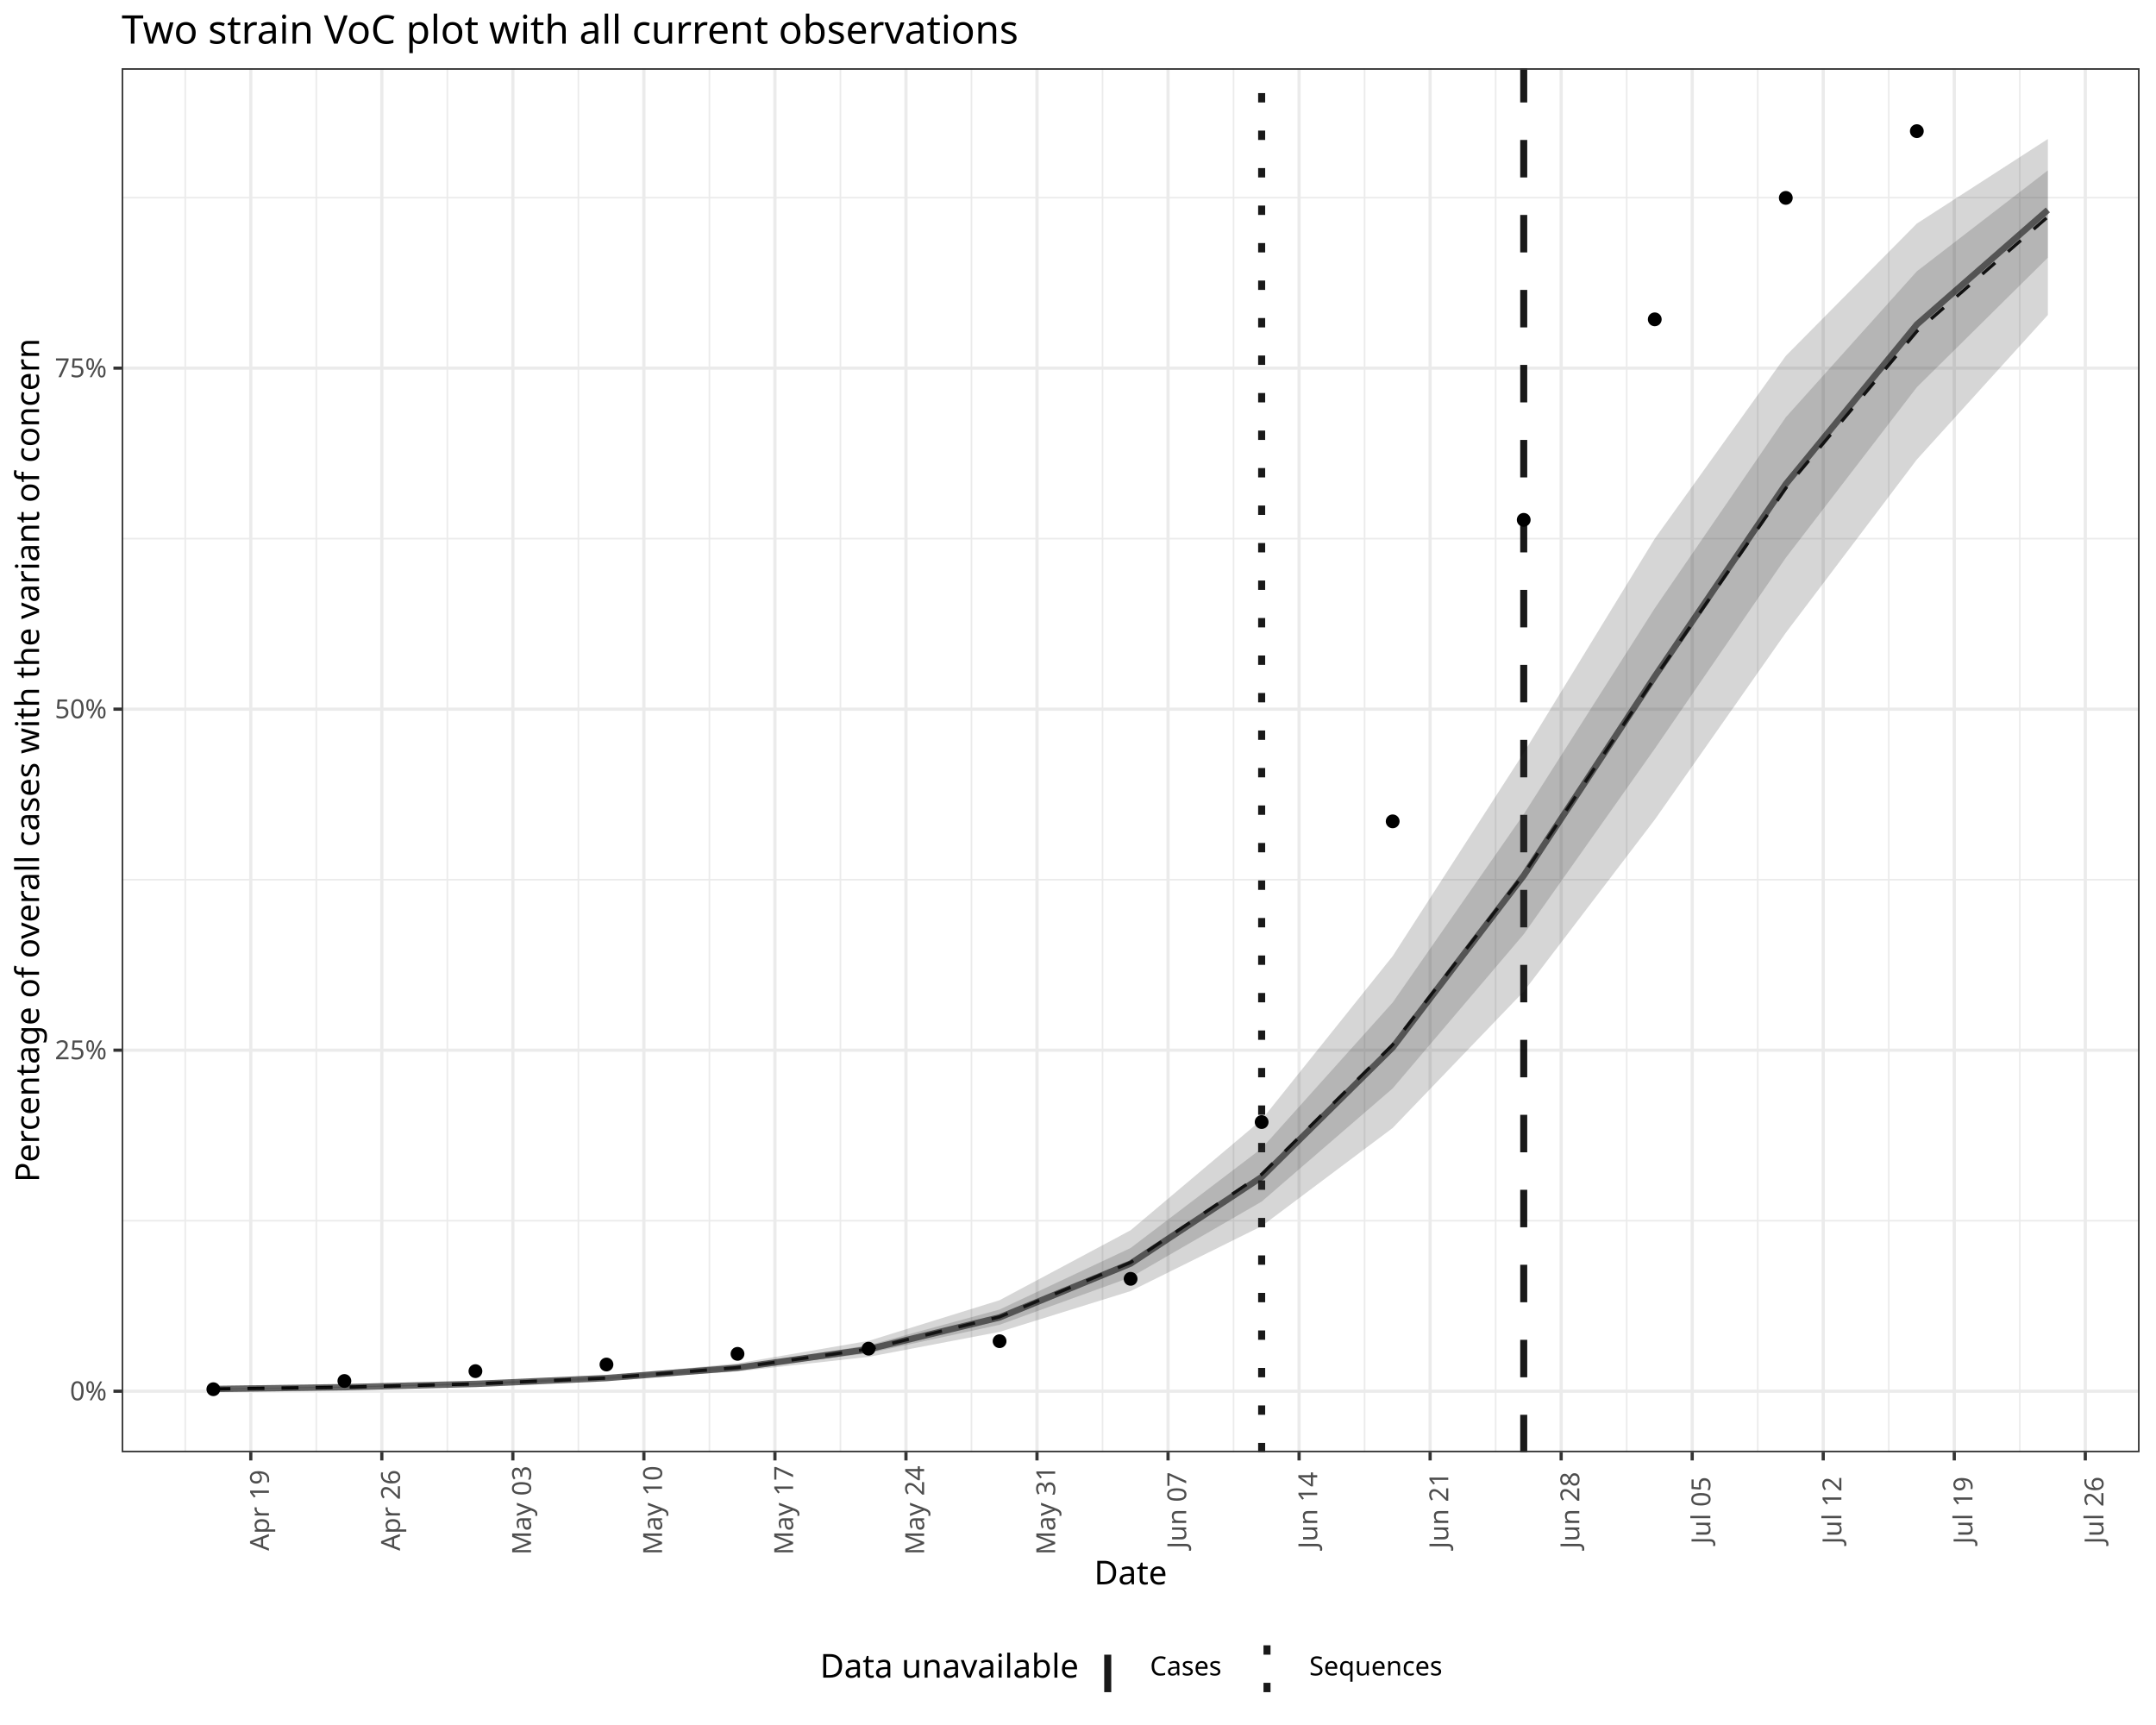
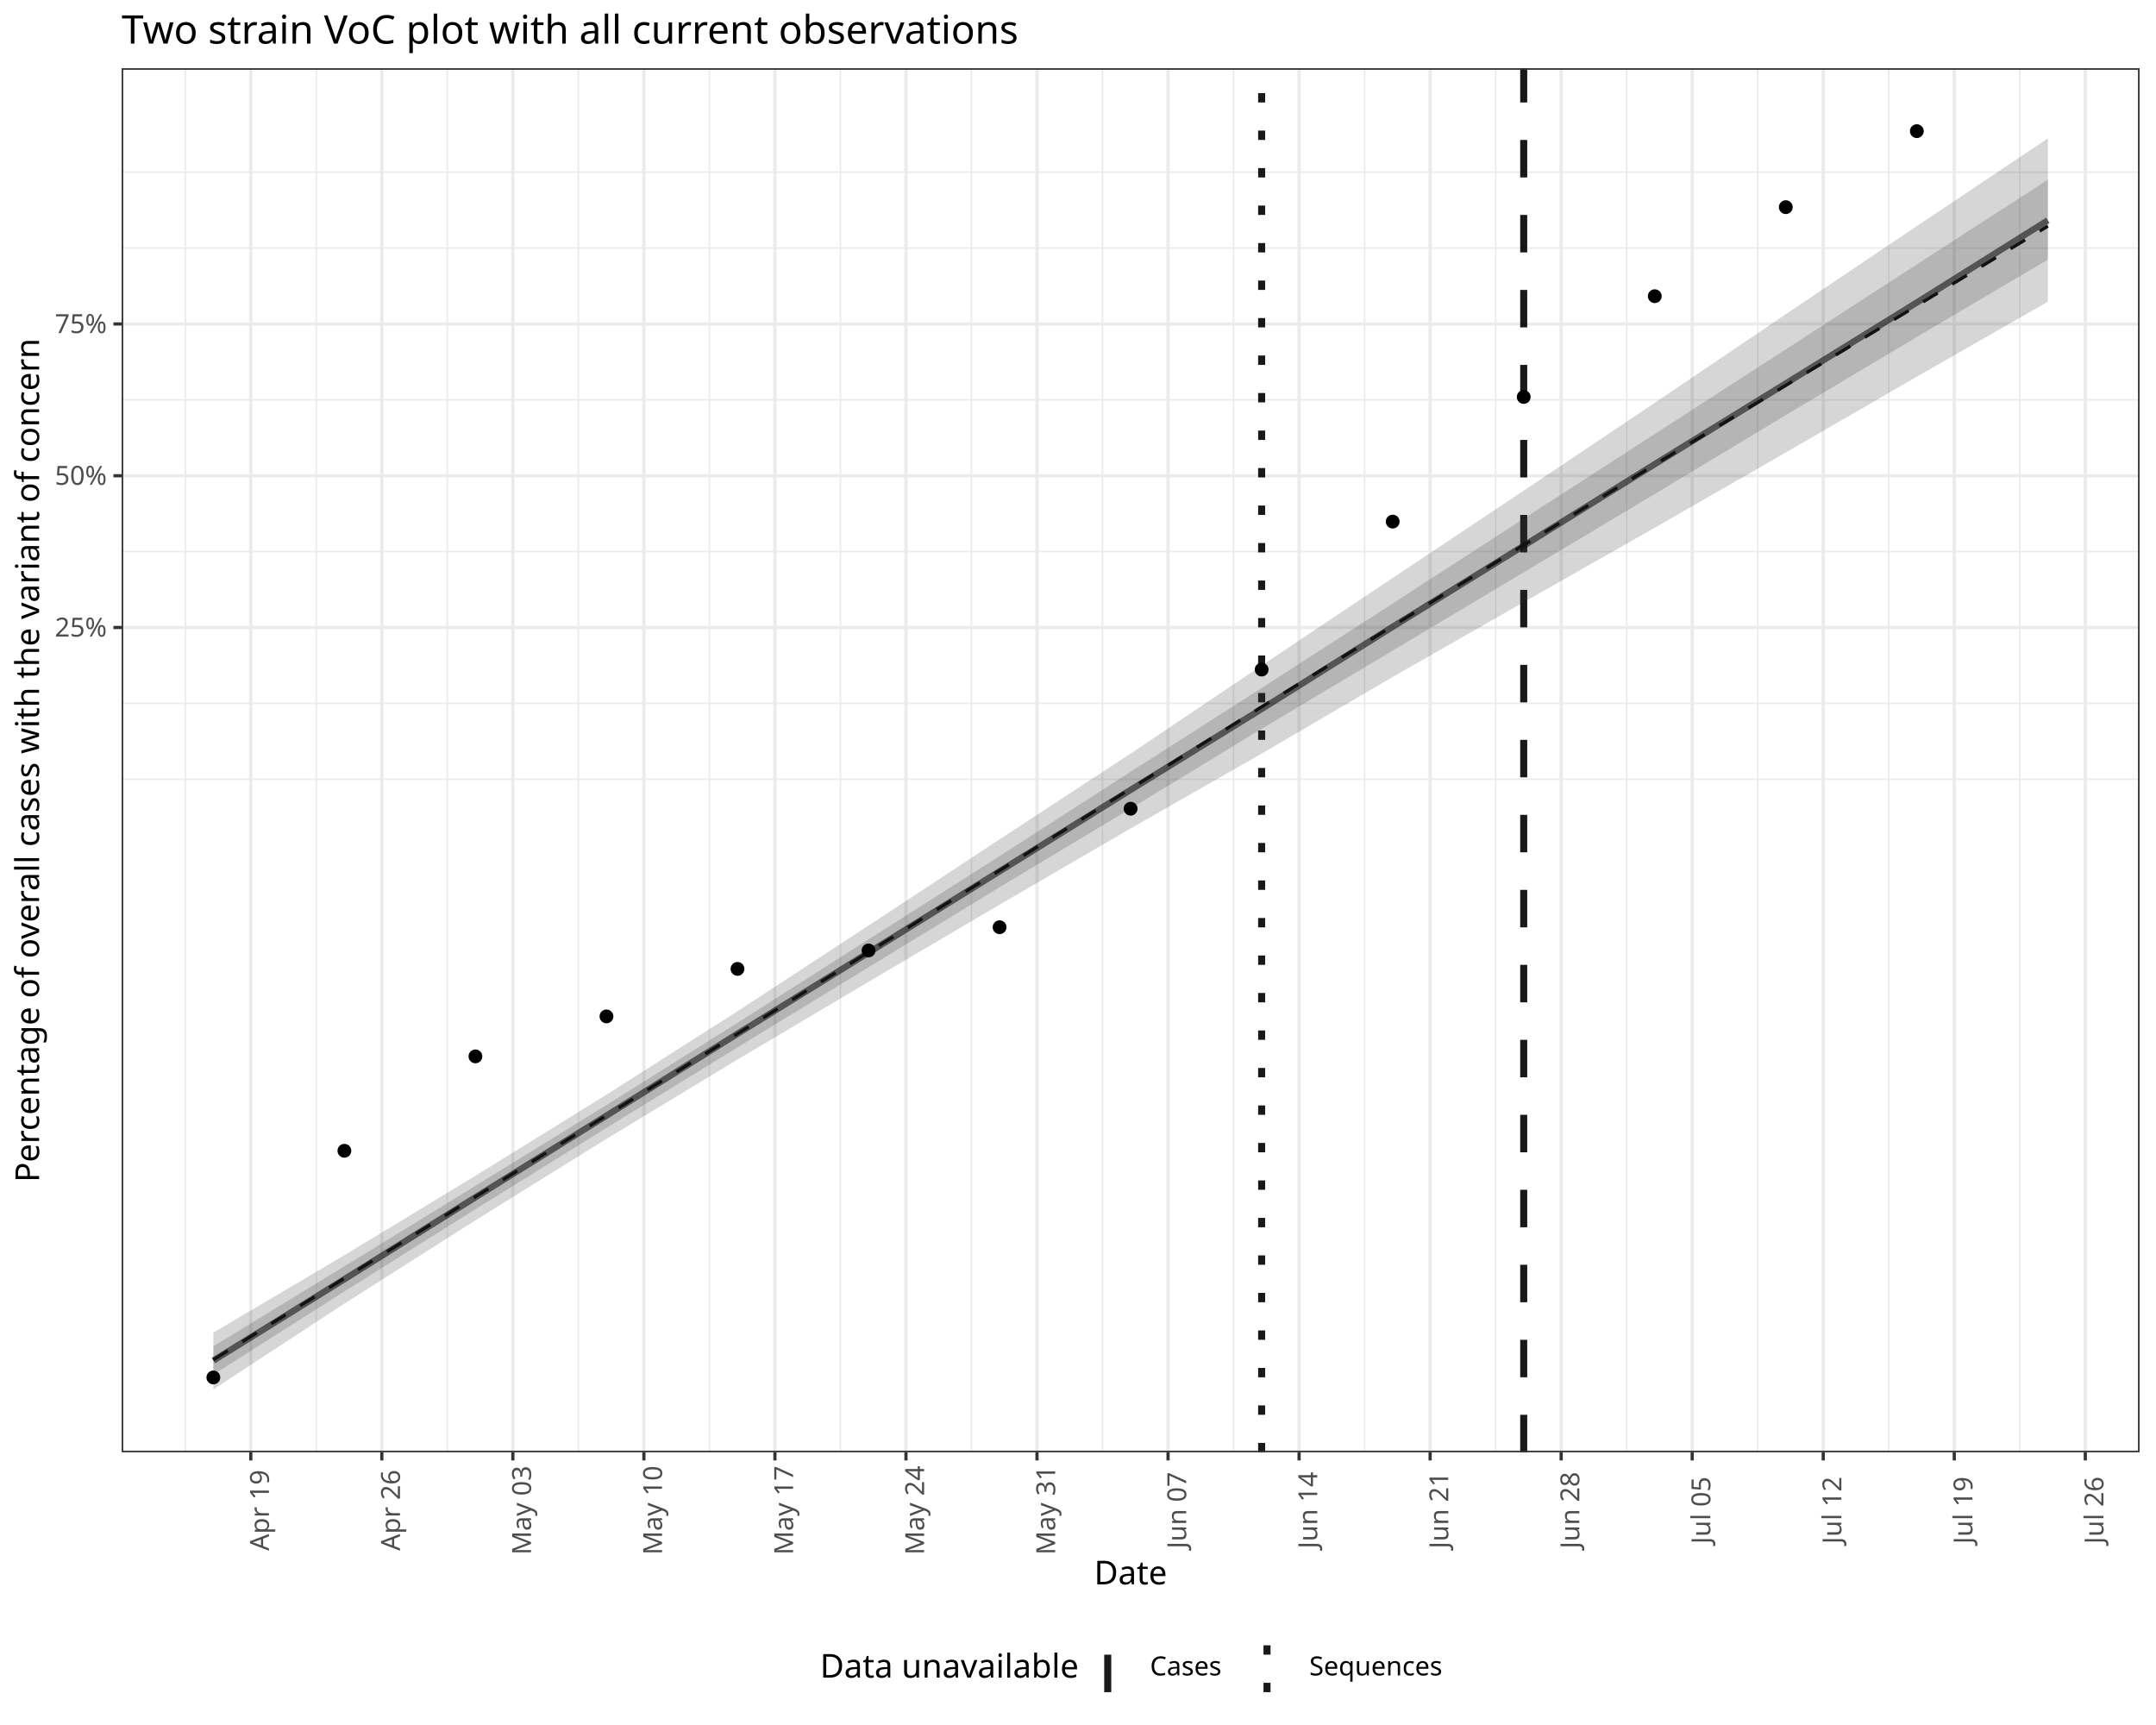
<svg xmlns="http://www.w3.org/2000/svg" class="svglite" data-engine-version="2.0" width="720.00pt" height="576.00pt" viewBox="0 0 720.00 576.00">
  <defs>
    <style type="text/css">
    .svglite line, .svglite polyline, .svglite polygon, .svglite path, .svglite rect, .svglite circle {
      fill: none;
      stroke: #000000;
      stroke-linecap: round;
      stroke-linejoin: round;
      stroke-miterlimit: 10.00;
    }
  </style>
  </defs>
  <rect width="100%" height="100%" style="stroke: none; fill: #FFFFFF;" />
  <defs>
    <clipPath id="cpMC4wMHw3MjAuMDB8MC4wMHw1NzYuMDA=">
      <rect x="0.00" y="0.00" width="720.00" height="576.00" />
    </clipPath>
  </defs>
  <g clip-path="url(#cpMC4wMHw3MjAuMDB8MC4wMHw1NzYuMDA=)">
    <rect x="0.00" y="0.00" width="720.00" height="576.00" style="stroke-width: 1.07; stroke: #FFFFFF; fill: #FFFFFF;" />
  </g>
  <defs>
    <clipPath id="cpNDAuNjJ8NzE0LjUyfDIyLjc4fDQ4NC45Mw==">
      <rect x="40.62" y="22.78" width="673.90" height="462.15" />
    </clipPath>
  </defs>
  <g clip-path="url(#cpNDAuNjJ8NzE0LjUyfDIyLjc4fDQ4NC45Mw==)">
    <rect x="40.62" y="22.78" width="673.90" height="462.15" style="stroke-width: 1.07; stroke: none; fill: #FFFFFF;" />
-     <polyline points="40.62,407.61 714.52,407.61 " style="stroke-width: 0.53; stroke: #EBEBEB; stroke-linecap: butt;" />
-     <polyline points="40.62,293.74 714.52,293.74 " style="stroke-width: 0.53; stroke: #EBEBEB; stroke-linecap: butt;" />
-     <polyline points="40.62,179.87 714.52,179.87 " style="stroke-width: 0.53; stroke: #EBEBEB; stroke-linecap: butt;" />
-     <polyline points="40.62,66.00 714.52,66.00 " style="stroke-width: 0.53; stroke: #EBEBEB; stroke-linecap: butt;" />
+     <polyline points="40.62,260.21 714.52,260.21 " style="stroke-width: 0.53; stroke: #EBEBEB; stroke-linecap: butt;" />
+     <polyline points="40.62,234.87 714.52,234.87 " style="stroke-width: 0.53; stroke: #EBEBEB; stroke-linecap: butt;" />
+     <polyline points="40.62,184.19 714.52,184.19 " style="stroke-width: 0.53; stroke: #EBEBEB; stroke-linecap: butt;" />
+     <polyline points="40.62,133.52 714.52,133.52 " style="stroke-width: 0.53; stroke: #EBEBEB; stroke-linecap: butt;" />
+     <polyline points="40.62,82.84 714.52,82.84 " style="stroke-width: 0.53; stroke: #EBEBEB; stroke-linecap: butt;" />
+     <polyline points="40.62,57.50 714.52,57.50 " style="stroke-width: 0.53; stroke: #EBEBEB; stroke-linecap: butt;" />
    <polyline points="61.87,484.93 61.87,22.78 " style="stroke-width: 0.53; stroke: #EBEBEB; stroke-linecap: butt;" />
    <polyline points="105.63,484.93 105.63,22.78 " style="stroke-width: 0.53; stroke: #EBEBEB; stroke-linecap: butt;" />
    <polyline points="149.39,484.93 149.39,22.78 " style="stroke-width: 0.53; stroke: #EBEBEB; stroke-linecap: butt;" />
    <polyline points="193.15,484.93 193.15,22.78 " style="stroke-width: 0.53; stroke: #EBEBEB; stroke-linecap: butt;" />
    <polyline points="236.91,484.93 236.91,22.78 " style="stroke-width: 0.53; stroke: #EBEBEB; stroke-linecap: butt;" />
    <polyline points="280.67,484.93 280.67,22.78 " style="stroke-width: 0.53; stroke: #EBEBEB; stroke-linecap: butt;" />
    <polyline points="324.43,484.93 324.43,22.78 " style="stroke-width: 0.53; stroke: #EBEBEB; stroke-linecap: butt;" />
    <polyline points="368.19,484.93 368.19,22.78 " style="stroke-width: 0.53; stroke: #EBEBEB; stroke-linecap: butt;" />
    <polyline points="411.95,484.93 411.95,22.78 " style="stroke-width: 0.53; stroke: #EBEBEB; stroke-linecap: butt;" />
    <polyline points="455.71,484.93 455.71,22.78 " style="stroke-width: 0.53; stroke: #EBEBEB; stroke-linecap: butt;" />
    <polyline points="499.47,484.93 499.47,22.78 " style="stroke-width: 0.53; stroke: #EBEBEB; stroke-linecap: butt;" />
    <polyline points="543.23,484.93 543.23,22.78 " style="stroke-width: 0.53; stroke: #EBEBEB; stroke-linecap: butt;" />
    <polyline points="586.99,484.93 586.99,22.78 " style="stroke-width: 0.53; stroke: #EBEBEB; stroke-linecap: butt;" />
    <polyline points="630.75,484.93 630.75,22.78 " style="stroke-width: 0.53; stroke: #EBEBEB; stroke-linecap: butt;" />
    <polyline points="674.51,484.93 674.51,22.78 " style="stroke-width: 0.53; stroke: #EBEBEB; stroke-linecap: butt;" />
-     <polyline points="40.62,464.54 714.52,464.54 " style="stroke-width: 1.07; stroke: #EBEBEB; stroke-linecap: butt;" />
-     <polyline points="40.62,350.67 714.52,350.67 " style="stroke-width: 1.07; stroke: #EBEBEB; stroke-linecap: butt;" />
-     <polyline points="40.62,236.80 714.52,236.80 " style="stroke-width: 1.07; stroke: #EBEBEB; stroke-linecap: butt;" />
-     <polyline points="40.62,122.93 714.52,122.93 " style="stroke-width: 1.07; stroke: #EBEBEB; stroke-linecap: butt;" />
+     <polyline points="40.62,209.53 714.52,209.53 " style="stroke-width: 1.07; stroke: #EBEBEB; stroke-linecap: butt;" />
+     <polyline points="40.62,158.86 714.52,158.86 " style="stroke-width: 1.07; stroke: #EBEBEB; stroke-linecap: butt;" />
+     <polyline points="40.62,108.18 714.52,108.18 " style="stroke-width: 1.07; stroke: #EBEBEB; stroke-linecap: butt;" />
    <polyline points="83.75,484.93 83.75,22.78 " style="stroke-width: 1.07; stroke: #EBEBEB; stroke-linecap: butt;" />
    <polyline points="127.51,484.93 127.51,22.78 " style="stroke-width: 1.07; stroke: #EBEBEB; stroke-linecap: butt;" />
    <polyline points="171.27,484.93 171.27,22.78 " style="stroke-width: 1.07; stroke: #EBEBEB; stroke-linecap: butt;" />
    <polyline points="215.03,484.93 215.03,22.78 " style="stroke-width: 1.07; stroke: #EBEBEB; stroke-linecap: butt;" />
    <polyline points="258.79,484.93 258.79,22.78 " style="stroke-width: 1.07; stroke: #EBEBEB; stroke-linecap: butt;" />
    <polyline points="302.55,484.93 302.55,22.78 " style="stroke-width: 1.07; stroke: #EBEBEB; stroke-linecap: butt;" />
    <polyline points="346.31,484.93 346.31,22.78 " style="stroke-width: 1.07; stroke: #EBEBEB; stroke-linecap: butt;" />
    <polyline points="390.07,484.93 390.07,22.78 " style="stroke-width: 1.07; stroke: #EBEBEB; stroke-linecap: butt;" />
    <polyline points="433.83,484.93 433.83,22.78 " style="stroke-width: 1.07; stroke: #EBEBEB; stroke-linecap: butt;" />
    <polyline points="477.59,484.93 477.59,22.78 " style="stroke-width: 1.07; stroke: #EBEBEB; stroke-linecap: butt;" />
    <polyline points="521.35,484.93 521.35,22.78 " style="stroke-width: 1.07; stroke: #EBEBEB; stroke-linecap: butt;" />
    <polyline points="565.11,484.93 565.11,22.78 " style="stroke-width: 1.07; stroke: #EBEBEB; stroke-linecap: butt;" />
    <polyline points="608.87,484.93 608.87,22.78 " style="stroke-width: 1.07; stroke: #EBEBEB; stroke-linecap: butt;" />
    <polyline points="652.63,484.93 652.63,22.78 " style="stroke-width: 1.07; stroke: #EBEBEB; stroke-linecap: butt;" />
    <polyline points="696.39,484.93 696.39,22.78 " style="stroke-width: 1.07; stroke: #EBEBEB; stroke-linecap: butt;" />
    <line x1="508.85" y1="484.93" x2="508.85" y2="22.78" style="stroke-width: 2.35; stroke: #000000; stroke-opacity: 0.90; stroke-dasharray: 12.52,12.52; stroke-linecap: butt;" />
    <line x1="421.33" y1="484.93" x2="421.33" y2="22.78" style="stroke-width: 2.35; stroke: #000000; stroke-opacity: 0.90; stroke-dasharray: 3.13,9.39; stroke-linecap: butt;" />
-     <polyline points="71.25,463.80 115.01,463.20 158.77,462.11 202.53,460.16 246.29,456.71 290.05,450.52 333.81,439.90 377.57,421.91 421.33,393.03 465.09,349.76 508.85,292.37 552.61,225.87 596.37,161.65 640.13,108.36 683.89,70.10 " style="stroke-width: 2.13; stroke: #000000; stroke-opacity: 0.60; stroke-linecap: butt;" />
-     <polyline points="71.25,463.79 115.01,463.19 158.77,462.10 202.53,460.15 246.29,456.66 290.05,450.47 333.81,439.72 377.57,421.55 421.33,392.12 465.09,348.85 508.85,291.92 552.61,226.33 596.37,163.02 640.13,110.64 683.89,72.38 " style="stroke-width: 1.07; stroke-dasharray: 5.69,5.69; stroke-linecap: butt;" />
-     <polygon points="71.25,463.63 115.01,462.94 158.77,461.68 202.53,459.40 246.29,455.25 290.05,447.74 333.81,434.16 377.57,410.80 421.33,373.90 465.09,319.25 508.85,251.38 552.61,179.87 596.37,118.83 640.13,74.65 683.89,46.41 683.89,105.17 640.13,153.45 596.37,211.30 552.61,273.70 508.85,331.09 465.09,376.64 421.33,409.43 377.57,431.11 333.81,444.73 290.05,453.07 246.29,457.94 202.53,460.82 158.77,462.47 115.01,463.41 71.25,463.93 " style="stroke-width: 0.00; stroke: none; fill: #333333; fill-opacity: 0.20;" />
-     <polyline points="71.25,463.63 115.01,462.94 158.77,461.68 202.53,459.40 246.29,455.25 290.05,447.74 333.81,434.16 377.57,410.80 421.33,373.90 465.09,319.25 508.85,251.38 552.61,179.87 596.37,118.83 640.13,74.65 683.89,46.41 " style="stroke-width: 0.43; stroke: none;" />
-     <polyline points="683.89,105.17 640.13,153.45 596.37,211.30 552.61,273.70 508.85,331.09 465.09,376.64 421.33,409.43 377.57,431.11 333.81,444.73 290.05,453.07 246.29,457.94 202.53,460.82 158.77,462.47 115.01,463.41 71.25,463.93 " style="stroke-width: 0.43; stroke: none;" />
-     <polygon points="71.25,463.72 115.01,463.07 158.77,461.90 202.53,459.81 246.29,455.98 290.05,449.19 333.81,437.26 377.57,416.72 421.33,383.47 465.09,334.73 508.85,271.88 552.61,203.10 596.37,139.33 640.13,90.59 683.89,56.89 683.89,86.04 640.13,129.31 596.37,186.25 552.61,250.01 508.85,311.96 465.09,363.43 421.33,401.23 377.57,426.51 333.81,442.36 290.05,451.84 246.29,457.35 202.53,460.51 158.77,462.30 115.01,463.31 71.25,463.87 " style="stroke-width: 0.00; stroke: none; fill: #333333; fill-opacity: 0.20;" />
-     <polyline points="71.25,463.72 115.01,463.07 158.77,461.90 202.53,459.81 246.29,455.98 290.05,449.19 333.81,437.26 377.57,416.72 421.33,383.47 465.09,334.73 508.85,271.88 552.61,203.10 596.37,139.33 640.13,90.59 683.89,56.89 " style="stroke-width: 1.07; stroke: none;" />
-     <polyline points="683.89,86.04 640.13,129.31 596.37,186.25 552.61,250.01 508.85,311.96 465.09,363.43 421.33,401.23 377.57,426.51 333.81,442.36 290.05,451.84 246.29,457.35 202.53,460.51 158.77,462.30 115.01,463.31 71.25,463.87 " style="stroke-width: 1.07; stroke: none;" />
-     <circle cx="71.25" cy="463.88" r="1.95" style="stroke-width: 0.71; fill: #000000;" />
-     <circle cx="115.01" cy="461.13" r="1.95" style="stroke-width: 0.71; fill: #000000;" />
-     <circle cx="158.77" cy="457.84" r="1.95" style="stroke-width: 0.71; fill: #000000;" />
-     <circle cx="202.53" cy="455.63" r="1.95" style="stroke-width: 0.71; fill: #000000;" />
-     <circle cx="246.29" cy="452.07" r="1.95" style="stroke-width: 0.71; fill: #000000;" />
-     <circle cx="290.05" cy="450.34" r="1.95" style="stroke-width: 0.71; fill: #000000;" />
-     <circle cx="333.81" cy="447.84" r="1.95" style="stroke-width: 0.71; fill: #000000;" />
-     <circle cx="377.57" cy="427.02" r="1.95" style="stroke-width: 0.71; fill: #000000;" />
-     <circle cx="421.33" cy="374.67" r="1.95" style="stroke-width: 0.71; fill: #000000;" />
-     <circle cx="465.09" cy="274.26" r="1.95" style="stroke-width: 0.71; fill: #000000;" />
-     <circle cx="508.85" cy="173.58" r="1.95" style="stroke-width: 0.71; fill: #000000;" />
-     <circle cx="552.61" cy="106.63" r="1.95" style="stroke-width: 0.71; fill: #000000;" />
-     <circle cx="596.37" cy="66.08" r="1.95" style="stroke-width: 0.71; fill: #000000;" />
+     <polyline points="71.25,454.31 115.01,427.14 158.77,399.79 202.53,372.52 246.29,345.19 290.05,318.10 333.81,290.93 377.57,263.75 421.33,236.73 465.09,209.29 508.85,182.22 552.61,154.98 596.37,128.05 640.13,101.01 683.89,73.57 " style="stroke-width: 2.13; stroke: #000000; stroke-opacity: 0.60; stroke-linecap: butt;" />
+     <polyline points="71.25,454.03 115.01,426.83 158.77,399.62 202.53,372.47 246.29,345.19 290.05,317.94 333.81,290.66 377.57,263.37 421.33,236.03 465.09,209.04 508.85,182.02 552.61,155.16 596.37,128.67 640.13,102.07 683.89,75.50 " style="stroke-width: 1.07; stroke-dasharray: 5.69,5.69; stroke-linecap: butt;" />
+     <polygon points="71.25,444.96 115.01,419.14 158.77,392.59 202.53,365.53 246.29,337.67 290.05,309.06 333.81,280.27 377.57,251.64 421.33,222.23 465.09,192.99 508.85,163.84 552.61,134.50 596.37,104.92 640.13,75.50 683.89,46.20 683.89,100.74 640.13,125.77 596.37,151.09 552.61,176.22 508.85,201.06 465.09,226.04 421.33,251.64 377.57,276.63 333.81,302.08 290.05,327.84 246.29,353.79 202.53,380.28 158.77,407.49 115.01,435.29 71.25,463.93 " style="stroke-width: 0.00; stroke: none; fill: #333333; fill-opacity: 0.20;" />
+     <polyline points="71.25,444.96 115.01,419.14 158.77,392.59 202.53,365.53 246.29,337.67 290.05,309.06 333.81,280.27 377.57,251.64 421.33,222.23 465.09,192.99 508.85,163.84 552.61,134.50 596.37,104.92 640.13,75.50 683.89,46.20 " style="stroke-width: 0.43; stroke: none;" />
+     <polyline points="683.89,100.74 640.13,125.77 596.37,151.09 552.61,176.22 508.85,201.06 465.09,226.04 421.33,251.64 377.57,276.63 333.81,302.08 290.05,327.84 246.29,353.79 202.53,380.28 158.77,407.49 115.01,435.29 71.25,463.93 " style="stroke-width: 0.43; stroke: none;" />
+     <polygon points="71.25,449.53 115.01,422.83 158.77,395.97 202.53,368.99 246.29,341.53 290.05,313.66 333.81,285.86 377.57,257.70 421.33,229.74 465.09,201.51 508.85,173.18 552.61,144.91 596.37,116.65 640.13,88.28 683.89,60.01 683.89,86.69 640.13,112.51 596.37,138.61 552.61,164.95 508.85,191.10 465.09,217.24 421.33,243.36 377.57,269.97 333.81,296.25 290.05,322.98 246.29,349.74 202.53,376.61 158.77,403.77 115.01,431.21 71.25,459.02 " style="stroke-width: 0.00; stroke: none; fill: #333333; fill-opacity: 0.20;" />
+     <polyline points="71.25,449.53 115.01,422.83 158.77,395.97 202.53,368.99 246.29,341.53 290.05,313.66 333.81,285.86 377.57,257.70 421.33,229.74 465.09,201.51 508.85,173.18 552.61,144.91 596.37,116.65 640.13,88.28 683.89,60.01 " style="stroke-width: 1.07; stroke: none;" />
+     <polyline points="683.89,86.69 640.13,112.51 596.37,138.61 552.61,164.95 508.85,191.10 465.09,217.24 421.33,243.36 377.57,269.97 333.81,296.25 290.05,322.98 246.29,349.74 202.53,376.61 158.77,403.77 115.01,431.21 71.25,459.02 " style="stroke-width: 1.07; stroke: none;" />
+     <circle cx="71.25" cy="459.95" r="1.95" style="stroke-width: 0.71; fill: #000000;" />
+     <circle cx="115.01" cy="384.26" r="1.95" style="stroke-width: 0.71; fill: #000000;" />
+     <circle cx="158.77" cy="352.74" r="1.95" style="stroke-width: 0.71; fill: #000000;" />
+     <circle cx="202.53" cy="339.39" r="1.95" style="stroke-width: 0.71; fill: #000000;" />
+     <circle cx="246.29" cy="323.53" r="1.95" style="stroke-width: 0.71; fill: #000000;" />
+     <circle cx="290.05" cy="317.37" r="1.95" style="stroke-width: 0.71; fill: #000000;" />
+     <circle cx="333.81" cy="309.61" r="1.95" style="stroke-width: 0.71; fill: #000000;" />
+     <circle cx="377.57" cy="270.04" r="1.95" style="stroke-width: 0.71; fill: #000000;" />
+     <circle cx="421.33" cy="223.58" r="1.95" style="stroke-width: 0.71; fill: #000000;" />
+     <circle cx="465.09" cy="174.17" r="1.95" style="stroke-width: 0.71; fill: #000000;" />
+     <circle cx="508.85" cy="132.55" r="1.95" style="stroke-width: 0.71; fill: #000000;" />
+     <circle cx="552.61" cy="98.90" r="1.95" style="stroke-width: 0.71; fill: #000000;" />
+     <circle cx="596.37" cy="69.17" r="1.95" style="stroke-width: 0.71; fill: #000000;" />
    <circle cx="640.13" cy="43.79" r="1.95" style="stroke-width: 0.71; fill: #000000;" />
    <rect x="40.62" y="22.78" width="673.90" height="462.15" style="stroke-width: 1.07; stroke: #333333;" />
  </g>
  <g clip-path="url(#cpMC4wMHw3MjAuMDB8MC4wMHw1NzYuMDA=)">
-     <text x="35.69" y="467.57" text-anchor="end" style="font-size: 8.80px; fill: #4D4D4D; font-family: sans;" textLength="12.72px" lengthAdjust="spacingAndGlyphs">0%</text>
-     <text x="35.69" y="353.70" text-anchor="end" style="font-size: 8.80px; fill: #4D4D4D; font-family: sans;" textLength="17.61px" lengthAdjust="spacingAndGlyphs">25%</text>
-     <text x="35.69" y="239.83" text-anchor="end" style="font-size: 8.80px; fill: #4D4D4D; font-family: sans;" textLength="17.61px" lengthAdjust="spacingAndGlyphs">50%</text>
-     <text x="35.69" y="125.96" text-anchor="end" style="font-size: 8.80px; fill: #4D4D4D; font-family: sans;" textLength="17.61px" lengthAdjust="spacingAndGlyphs">75%</text>
-     <polyline points="37.88,464.54 40.62,464.54 " style="stroke-width: 1.07; stroke: #333333; stroke-linecap: butt;" />
-     <polyline points="37.88,350.67 40.62,350.67 " style="stroke-width: 1.07; stroke: #333333; stroke-linecap: butt;" />
-     <polyline points="37.88,236.80 40.62,236.80 " style="stroke-width: 1.07; stroke: #333333; stroke-linecap: butt;" />
-     <polyline points="37.88,122.93 40.62,122.93 " style="stroke-width: 1.07; stroke: #333333; stroke-linecap: butt;" />
+     <text x="35.69" y="212.56" text-anchor="end" style="font-size: 8.80px; fill: #4D4D4D; font-family: sans;" textLength="17.61px" lengthAdjust="spacingAndGlyphs">25%</text>
+     <text x="35.69" y="161.88" text-anchor="end" style="font-size: 8.80px; fill: #4D4D4D; font-family: sans;" textLength="17.61px" lengthAdjust="spacingAndGlyphs">50%</text>
+     <text x="35.69" y="111.21" text-anchor="end" style="font-size: 8.80px; fill: #4D4D4D; font-family: sans;" textLength="17.61px" lengthAdjust="spacingAndGlyphs">75%</text>
+     <polyline points="37.88,209.53 40.62,209.53 " style="stroke-width: 1.07; stroke: #333333; stroke-linecap: butt;" />
+     <polyline points="37.88,158.86 40.62,158.86 " style="stroke-width: 1.07; stroke: #333333; stroke-linecap: butt;" />
+     <polyline points="37.88,108.18 40.62,108.18 " style="stroke-width: 1.07; stroke: #333333; stroke-linecap: butt;" />
    <polyline points="83.75,487.67 83.75,484.93 " style="stroke-width: 1.07; stroke: #333333; stroke-linecap: butt;" />
    <polyline points="127.51,487.67 127.51,484.93 " style="stroke-width: 1.07; stroke: #333333; stroke-linecap: butt;" />
    <polyline points="171.27,487.67 171.27,484.93 " style="stroke-width: 1.07; stroke: #333333; stroke-linecap: butt;" />
    <polyline points="215.03,487.67 215.03,484.93 " style="stroke-width: 1.07; stroke: #333333; stroke-linecap: butt;" />
    <polyline points="258.79,487.67 258.79,484.93 " style="stroke-width: 1.07; stroke: #333333; stroke-linecap: butt;" />
    <polyline points="302.55,487.67 302.55,484.93 " style="stroke-width: 1.07; stroke: #333333; stroke-linecap: butt;" />
    <polyline points="346.31,487.67 346.31,484.93 " style="stroke-width: 1.07; stroke: #333333; stroke-linecap: butt;" />
    <polyline points="390.07,487.67 390.07,484.93 " style="stroke-width: 1.07; stroke: #333333; stroke-linecap: butt;" />
    <polyline points="433.83,487.67 433.83,484.93 " style="stroke-width: 1.07; stroke: #333333; stroke-linecap: butt;" />
    <polyline points="477.59,487.67 477.59,484.93 " style="stroke-width: 1.07; stroke: #333333; stroke-linecap: butt;" />
    <polyline points="521.35,487.67 521.35,484.93 " style="stroke-width: 1.07; stroke: #333333; stroke-linecap: butt;" />
    <polyline points="565.11,487.67 565.11,484.93 " style="stroke-width: 1.07; stroke: #333333; stroke-linecap: butt;" />
    <polyline points="608.87,487.67 608.87,484.93 " style="stroke-width: 1.07; stroke: #333333; stroke-linecap: butt;" />
    <polyline points="652.63,487.67 652.63,484.93 " style="stroke-width: 1.07; stroke: #333333; stroke-linecap: butt;" />
    <polyline points="696.39,487.67 696.39,484.93 " style="stroke-width: 1.07; stroke: #333333; stroke-linecap: butt;" />
    <text transform="translate(89.81,504.30) rotate(-90)" text-anchor="middle" style="font-size: 8.80px; fill: #4D4D4D; font-family: sans;" textLength="25.93px" lengthAdjust="spacingAndGlyphs">Apr 19</text>
    <text transform="translate(133.57,504.30) rotate(-90)" text-anchor="middle" style="font-size: 8.80px; fill: #4D4D4D; font-family: sans;" textLength="25.93px" lengthAdjust="spacingAndGlyphs">Apr 26</text>
    <text transform="translate(177.33,504.30) rotate(-90)" text-anchor="middle" style="font-size: 8.80px; fill: #4D4D4D; font-family: sans;" textLength="28.87px" lengthAdjust="spacingAndGlyphs">May 03</text>
    <text transform="translate(221.09,504.30) rotate(-90)" text-anchor="middle" style="font-size: 8.80px; fill: #4D4D4D; font-family: sans;" textLength="28.87px" lengthAdjust="spacingAndGlyphs">May 10</text>
    <text transform="translate(264.85,504.30) rotate(-90)" text-anchor="middle" style="font-size: 8.80px; fill: #4D4D4D; font-family: sans;" textLength="28.87px" lengthAdjust="spacingAndGlyphs">May 17</text>
    <text transform="translate(308.61,504.30) rotate(-90)" text-anchor="middle" style="font-size: 8.80px; fill: #4D4D4D; font-family: sans;" textLength="28.87px" lengthAdjust="spacingAndGlyphs">May 24</text>
    <text transform="translate(352.37,504.30) rotate(-90)" text-anchor="middle" style="font-size: 8.80px; fill: #4D4D4D; font-family: sans;" textLength="28.87px" lengthAdjust="spacingAndGlyphs">May 31</text>
    <text transform="translate(396.13,504.30) rotate(-90)" text-anchor="middle" style="font-size: 8.80px; fill: #4D4D4D; font-family: sans;" textLength="26.43px" lengthAdjust="spacingAndGlyphs">Jun 07</text>
    <text transform="translate(439.89,504.30) rotate(-90)" text-anchor="middle" style="font-size: 8.80px; fill: #4D4D4D; font-family: sans;" textLength="26.43px" lengthAdjust="spacingAndGlyphs">Jun 14</text>
    <text transform="translate(483.65,504.30) rotate(-90)" text-anchor="middle" style="font-size: 8.80px; fill: #4D4D4D; font-family: sans;" textLength="26.43px" lengthAdjust="spacingAndGlyphs">Jun 21</text>
    <text transform="translate(527.41,504.30) rotate(-90)" text-anchor="middle" style="font-size: 8.80px; fill: #4D4D4D; font-family: sans;" textLength="26.43px" lengthAdjust="spacingAndGlyphs">Jun 28</text>
    <text transform="translate(571.17,504.30) rotate(-90)" text-anchor="middle" style="font-size: 8.80px; fill: #4D4D4D; font-family: sans;" textLength="23.49px" lengthAdjust="spacingAndGlyphs">Jul 05</text>
    <text transform="translate(614.93,504.30) rotate(-90)" text-anchor="middle" style="font-size: 8.80px; fill: #4D4D4D; font-family: sans;" textLength="23.49px" lengthAdjust="spacingAndGlyphs">Jul 12</text>
    <text transform="translate(658.69,504.30) rotate(-90)" text-anchor="middle" style="font-size: 8.80px; fill: #4D4D4D; font-family: sans;" textLength="23.49px" lengthAdjust="spacingAndGlyphs">Jul 19</text>
    <text transform="translate(702.45,504.30) rotate(-90)" text-anchor="middle" style="font-size: 8.80px; fill: #4D4D4D; font-family: sans;" textLength="23.49px" lengthAdjust="spacingAndGlyphs">Jul 26</text>
    <text x="377.57" y="529.04" text-anchor="middle" style="font-size: 11.00px; font-family: sans;" textLength="23.24px" lengthAdjust="spacingAndGlyphs">Date</text>
    <text transform="translate(13.05,253.86) rotate(-90)" text-anchor="middle" style="font-size: 11.00px; font-family: sans;" textLength="267.24px" lengthAdjust="spacingAndGlyphs">Percentage of overall cases with the variant of concern</text>
    <rect x="268.38" y="542.28" width="218.39" height="28.24" style="stroke-width: 1.07; stroke: none; fill: #FFFFFF;" />
    <text x="273.86" y="560.19" style="font-size: 11.00px; font-family: sans;" textLength="81.95px" lengthAdjust="spacingAndGlyphs">Data unavailable</text>
    <rect x="361.29" y="547.76" width="17.28" height="17.28" style="stroke-width: 1.07; stroke: none; fill: #FFFFFF;" />
    <line x1="369.93" y1="565.04" x2="369.93" y2="547.76" style="stroke-width: 2.35; stroke: #000000; stroke-opacity: 0.90; stroke-dasharray: 12.52,12.52; stroke-linecap: butt;" />
    <rect x="414.48" y="547.76" width="17.28" height="17.28" style="stroke-width: 1.07; stroke: none; fill: #FFFFFF;" />
    <line x1="423.12" y1="565.04" x2="423.12" y2="547.76" style="stroke-width: 2.35; stroke: #000000; stroke-opacity: 0.90; stroke-dasharray: 3.13,9.39; stroke-linecap: butt;" />
    <text x="384.05" y="559.43" style="font-size: 8.80px; font-family: sans;" textLength="24.95px" lengthAdjust="spacingAndGlyphs">Cases</text>
    <text x="437.24" y="559.43" style="font-size: 8.80px; font-family: sans;" textLength="44.05px" lengthAdjust="spacingAndGlyphs">Sequences</text>
    <text x="40.62" y="14.56" style="font-size: 13.20px; font-family: sans;" textLength="282.48px" lengthAdjust="spacingAndGlyphs">Two strain VoC plot with all current observations</text>
  </g>
</svg>
